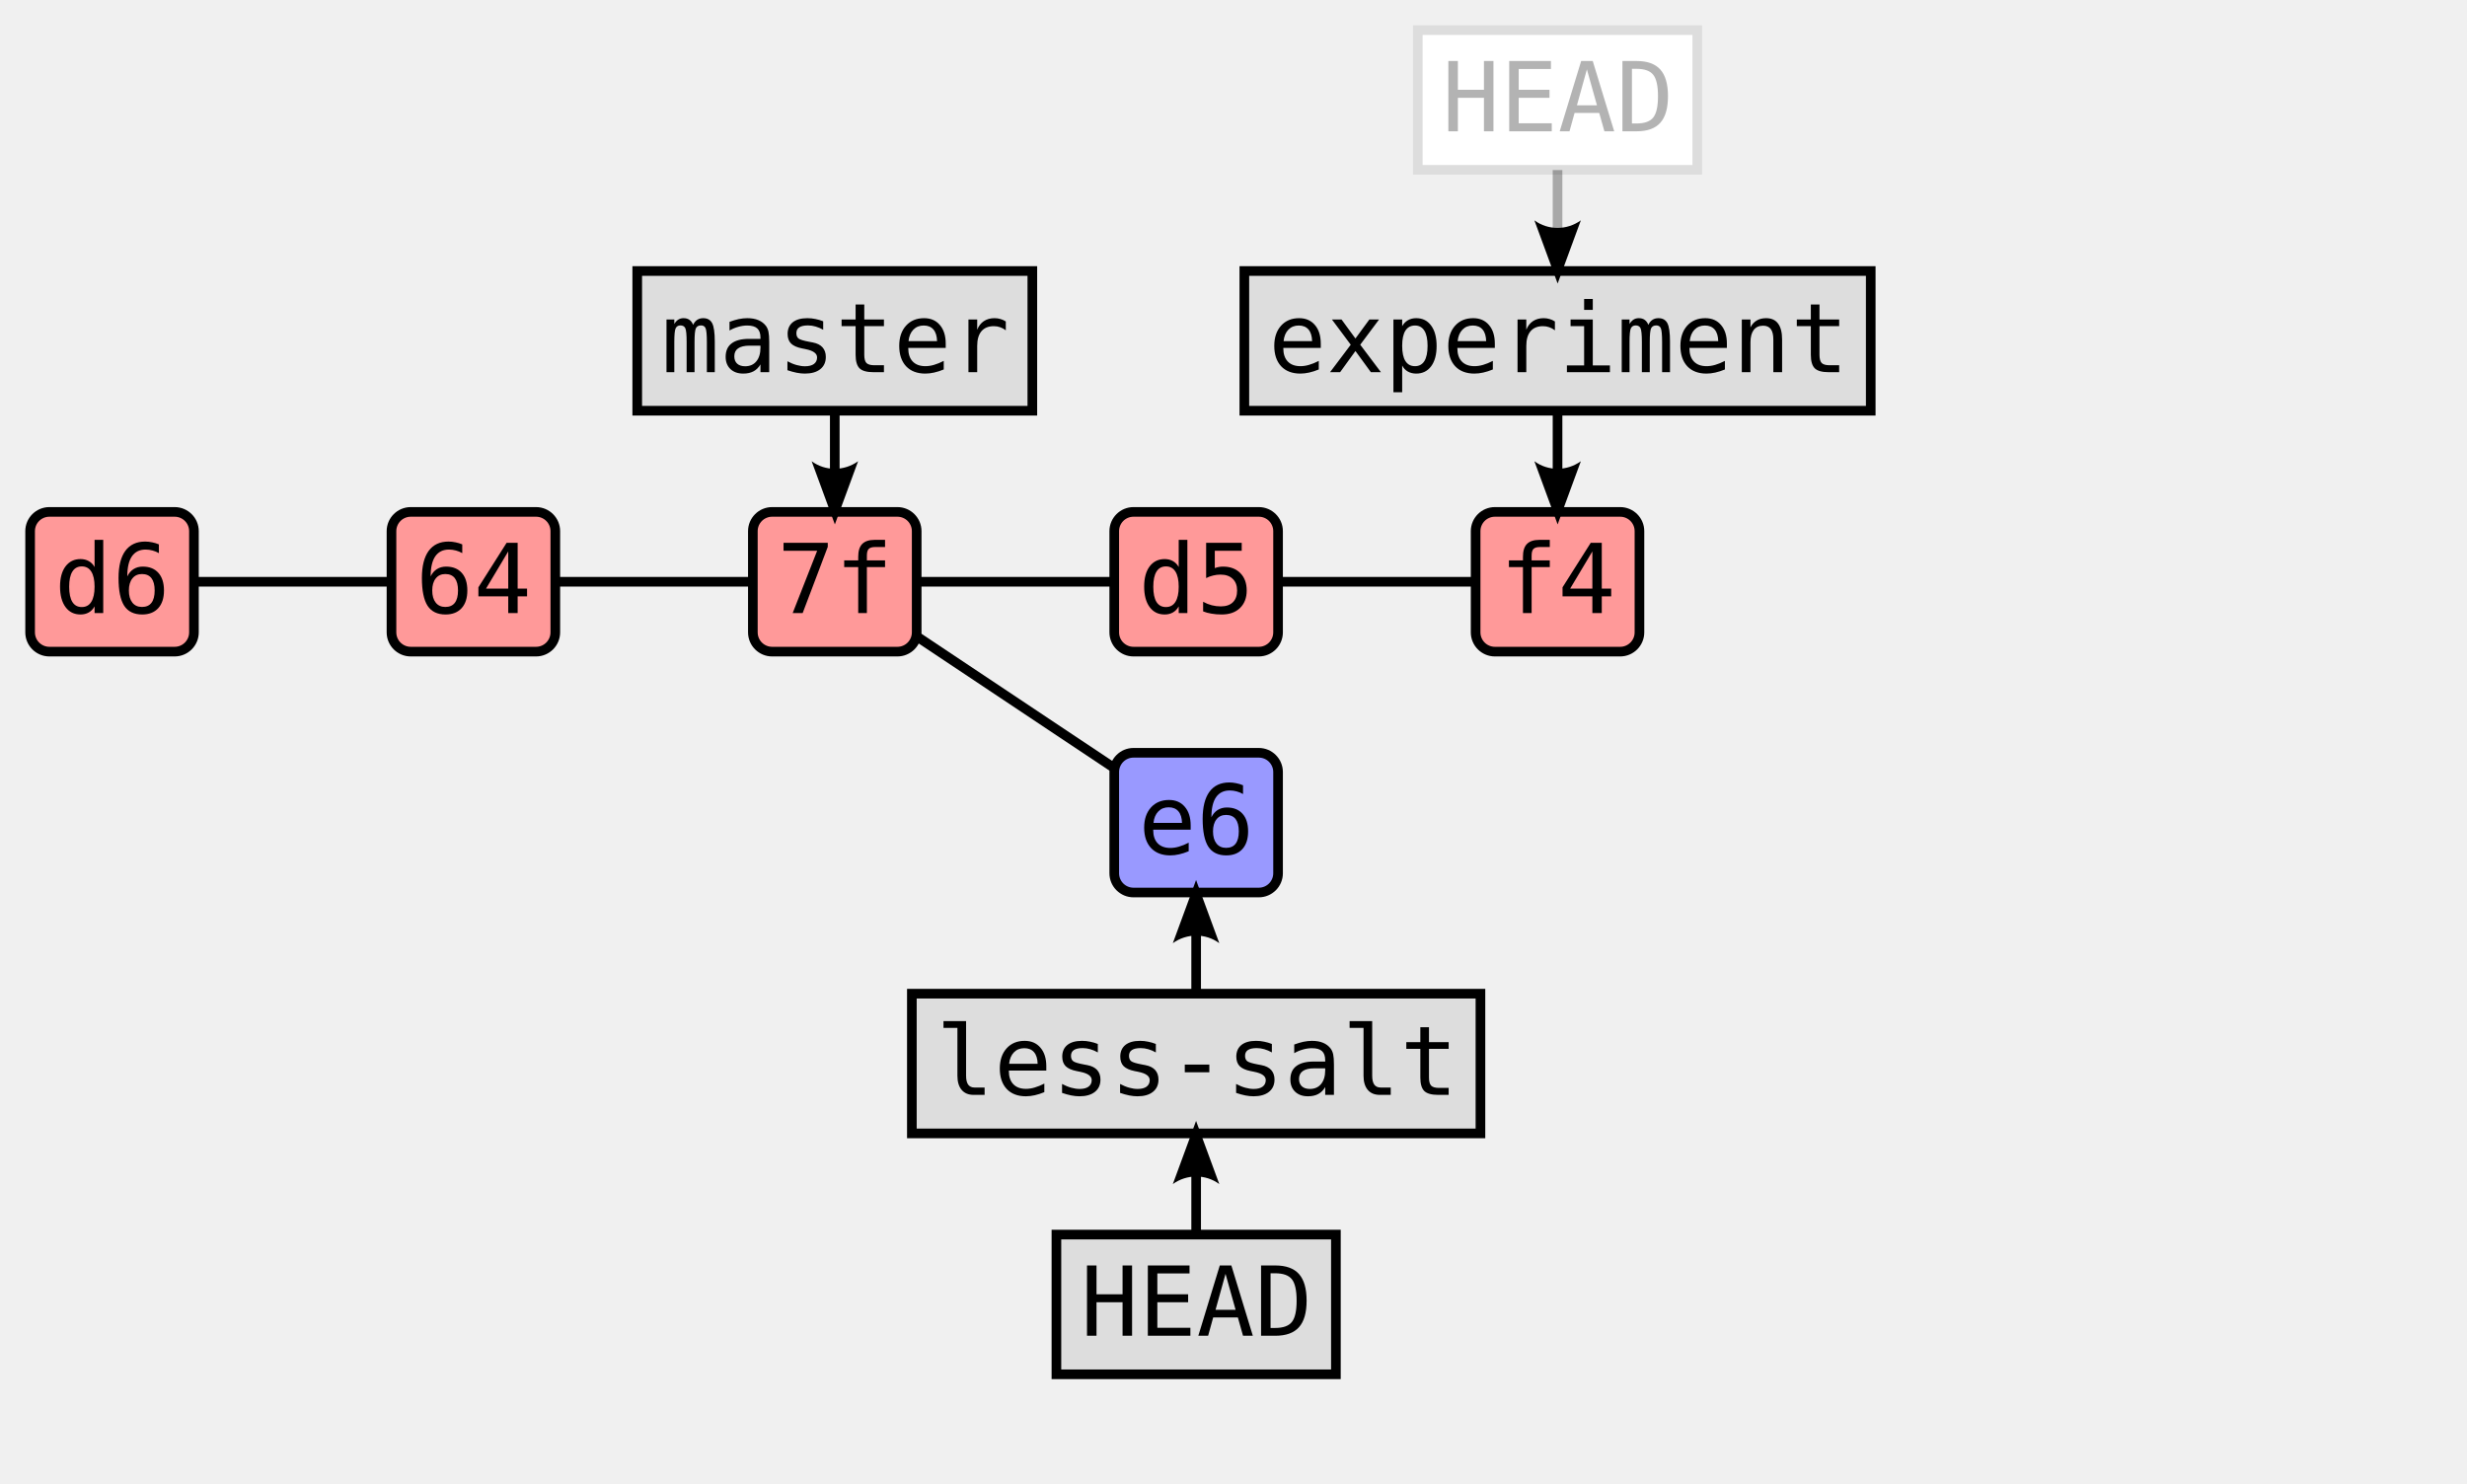
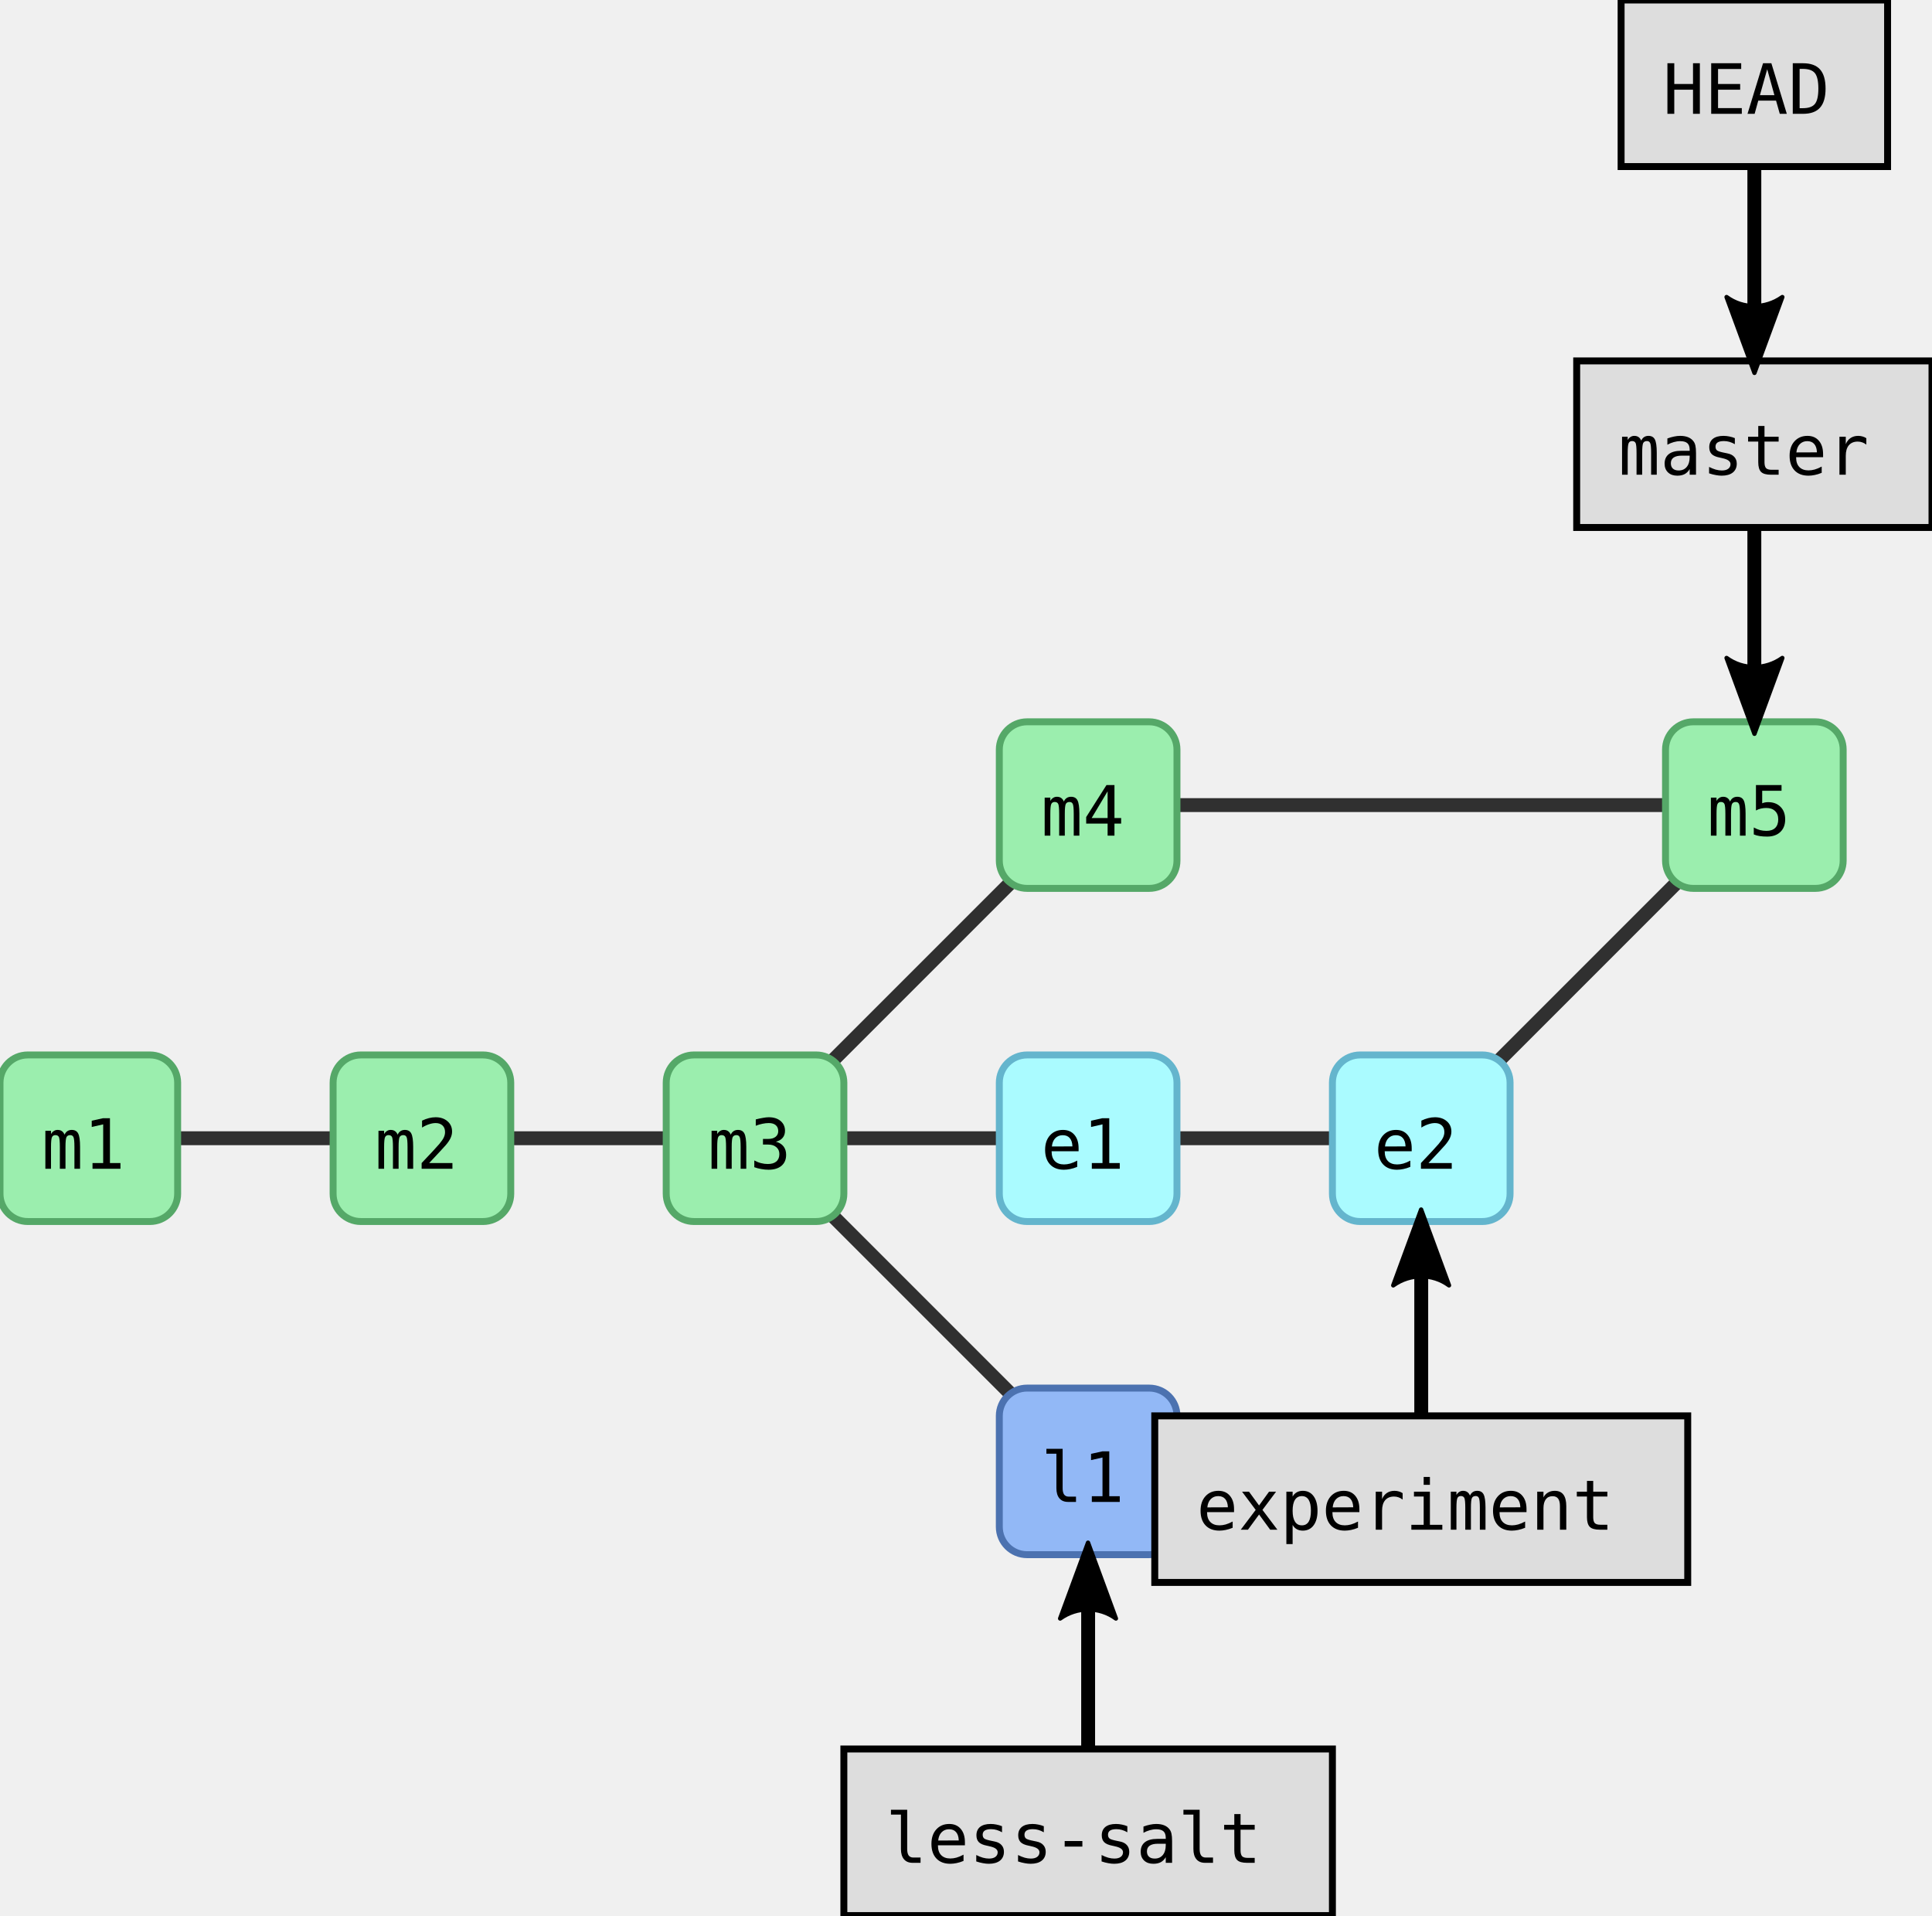
- <svg xmlns="http://www.w3.org/2000/svg" width="409.6" height="246.4" id="svg2" version="1.1">
+ <svg xmlns="http://www.w3.org/2000/svg" width="348.0" height="345.0" id="svg2" version="1.1">
  <defs id="defs4">
-     <marker orient="auto" refY="0.0" refX="0.0" id="Arrow2Mend" style="overflow:visible;">
-       <path id="path3786" style="fill-rule:evenodd;stroke-width:0.625;stroke-linejoin:round;" d="M 8.719,4.034 L -2.207,0.016 L 8.719,-4.002 C 6.973,-1.63 6.983,1.616 8.719,4.034 z " transform="scale(0.6) rotate(180) translate(0,0)" />
+     <marker orient="auto" refY="0.0" refX="0.0" id="fullmarker" style="overflow:visible;">
+       <path style="opacity:1.0;fill:#000000;stroke:#000000;fill-rule:evenodd;stroke-width:0.625;stroke-linejoin:round;" d="M 8.719,4.034 L -2.207,0.016 L 8.719,-4.002 C 6.973,-1.63 6.983,1.616 8.719,4.034 z " transform="scale(0.5) rotate(180) translate(0,0)" />
+     </marker>
+     <marker orient="auto" refY="0.0" refX="0.0" id="ghostmarker" style="overflow:visible;">
+       <path style="opacity:0.2;fill:#000000;stroke:#000000;fill-rule:evenodd;stroke-width:0.625;stroke-linejoin:round;" d="M 8.719,4.034 L -2.207,0.016 L 8.719,-4.002 C 6.973,-1.63 6.983,1.616 8.719,4.034 z " transform="scale(0.5) rotate(180) translate(0,0)" />
    </marker>
  </defs>
-   <g id="layer1">
-     <rect style="fill:#ff9999;stroke:#000000;stroke-width:1.6;stroke-miterlimit:4;stroke-dasharray:none" id="rect2989" width="27.2" height="23.2" x="5" y="85" ry="3.2" />
-     <text xml:space="preserve" style="font-size:16px;font-style:normal;font-weight:normal;line-height:125%;letter-spacing:0px;word-spacing:0px;fill:#000000;fill-opacity:1;stroke:none;font-family:DejaVu Sans Mono" x="9" y="101.8" id="text2985">
-       <tspan id="tspan2987" x="9" y="101.8">d6</tspan>
-     </text>
-   </g>
-   <g id="layer1">
-     <rect style="fill:#ff9999;stroke:#000000;stroke-width:1.6;stroke-miterlimit:4;stroke-dasharray:none" id="rect2989" width="27.2" height="23.2" x="65" y="85" ry="3.2" />
-     <text xml:space="preserve" style="font-size:16px;font-style:normal;font-weight:normal;line-height:125%;letter-spacing:0px;word-spacing:0px;fill:#000000;fill-opacity:1;stroke:none;font-family:DejaVu Sans Mono" x="69" y="101.8" id="text2985">
-       <tspan id="tspan2987" x="69" y="101.8">64</tspan>
-     </text>
-   </g>
-   <line x1="64.98" y1="96.6" x2="32.22" y2="96.6" style="stroke:#000000; stroke-width:1.6; stroke-opacity:1.0" />
-   <g id="layer1">
-     <rect style="fill:#ff9999;stroke:#000000;stroke-width:1.6;stroke-miterlimit:4;stroke-dasharray:none" id="rect2989" width="27.2" height="23.2" x="125" y="85" ry="3.2" />
-     <text xml:space="preserve" style="font-size:16px;font-style:normal;font-weight:normal;line-height:125%;letter-spacing:0px;word-spacing:0px;fill:#000000;fill-opacity:1;stroke:none;font-family:DejaVu Sans Mono" x="129" y="101.8" id="text2985">
-       <tspan id="tspan2987" x="129" y="101.8">7f</tspan>
-     </text>
-   </g>
-   <line x1="124.98" y1="96.6" x2="92.22" y2="96.6" style="stroke:#000000; stroke-width:1.6; stroke-opacity:1.0" />
-   <g id="layer1">
-     <rect style="fill:#dddddd;stroke:#000000;stroke-width:1.6;stroke-miterlimit:4;stroke-dasharray:none" id="rect2989" width="65.6" height="23.2" x="105.8" y="45" ry="0" />
-     <text xml:space="preserve" style="font-size:16px;font-style:normal;font-weight:normal;line-height:125%;letter-spacing:0px;word-spacing:0px;fill:#000000;fill-opacity:1;stroke:none;font-family:DejaVu Sans Mono" x="109.8" y="61.8" id="text2985">
-       <tspan id="tspan2987" x="109.8" y="61.8">master</tspan>
-     </text>
-   </g>
-   <g id="layer1">
-     <path style="fill:none;stroke:#000000;stroke-width:1.6;stroke-linecap:butt;stroke-linejoin:miter;stroke-opacity:1;marker-end:url(#Arrow2Mend);stroke-miterlimit:4;stroke-dasharray:none" d="M 138.6,68.24 138.6,84.96" id="path2985" />
-   </g>
-   <g id="layer1">
-     <rect style="fill:#9999ff;stroke:#000000;stroke-width:1.6;stroke-miterlimit:4;stroke-dasharray:none" id="rect2989" width="27.2" height="23.2" x="185" y="125" ry="3.2" />
-     <text xml:space="preserve" style="font-size:16px;font-style:normal;font-weight:normal;line-height:125%;letter-spacing:0px;word-spacing:0px;fill:#000000;fill-opacity:1;stroke:none;font-family:DejaVu Sans Mono" x="189" y="141.8" id="text2985">
-       <tspan id="tspan2987" x="189" y="141.8">e6</tspan>
-     </text>
-   </g>
-   <line x1="184.98" y1="127.52" x2="152.22" y2="105.68" style="stroke:#000000; stroke-width:1.6; stroke-opacity:1.0" />
-   <g id="layer1">
-     <rect style="fill:#dddddd;stroke:#000000;stroke-width:1.6;stroke-miterlimit:4;stroke-dasharray:none" id="rect2989" width="94.4" height="23.2" x="151.4" y="165" ry="0" />
-     <text xml:space="preserve" style="font-size:16px;font-style:normal;font-weight:normal;line-height:125%;letter-spacing:0px;word-spacing:0px;fill:#000000;fill-opacity:1;stroke:none;font-family:DejaVu Sans Mono" x="155.4" y="181.8" id="text2985">
-       <tspan id="tspan2987" x="155.4" y="181.8">less-salt</tspan>
-     </text>
-   </g>
-   <g id="layer1">
-     <path style="fill:none;stroke:#000000;stroke-width:1.6;stroke-linecap:butt;stroke-linejoin:miter;stroke-opacity:1;marker-end:url(#Arrow2Mend);stroke-miterlimit:4;stroke-dasharray:none" d="M 198.6,164.96 198.6,148.24" id="path2985" />
-   </g>
-   <g id="layer1">
-     <rect style="fill:#dddddd;stroke:#000000;stroke-width:1.6;stroke-miterlimit:4;stroke-dasharray:none" id="rect2989" width="46.4" height="23.2" x="175.4" y="205" ry="0" />
-     <text xml:space="preserve" style="font-size:16px;font-style:normal;font-weight:normal;line-height:125%;letter-spacing:0px;word-spacing:0px;fill:#000000;fill-opacity:1;stroke:none;font-family:DejaVu Sans Mono" x="179.4" y="221.8" id="text2985">
-       <tspan id="tspan2987" x="179.4" y="221.8">HEAD</tspan>
-     </text>
-   </g>
-   <g id="layer1">
-     <path style="fill:none;stroke:#000000;stroke-width:1.6;stroke-linecap:butt;stroke-linejoin:miter;stroke-opacity:1;marker-end:url(#Arrow2Mend);stroke-miterlimit:4;stroke-dasharray:none" d="M 198.6,204.96 198.6,188.24" id="path2985" />
-   </g>
-   <g id="layer1">
-     <rect style="fill:#ff9999;stroke:#000000;stroke-width:1.6;stroke-miterlimit:4;stroke-dasharray:none" id="rect2989" width="27.2" height="23.2" x="185" y="85" ry="3.2" />
-     <text xml:space="preserve" style="font-size:16px;font-style:normal;font-weight:normal;line-height:125%;letter-spacing:0px;word-spacing:0px;fill:#000000;fill-opacity:1;stroke:none;font-family:DejaVu Sans Mono" x="189" y="101.8" id="text2985">
-       <tspan id="tspan2987" x="189" y="101.8">d5</tspan>
-     </text>
-   </g>
-   <line x1="184.98" y1="96.6" x2="152.22" y2="96.6" style="stroke:#000000; stroke-width:1.6; stroke-opacity:1.0" />
-   <g id="layer1">
-     <rect style="fill:#ff9999;stroke:#000000;stroke-width:1.6;stroke-miterlimit:4;stroke-dasharray:none" id="rect2989" width="27.2" height="23.2" x="245" y="85" ry="3.2" />
-     <text xml:space="preserve" style="font-size:16px;font-style:normal;font-weight:normal;line-height:125%;letter-spacing:0px;word-spacing:0px;fill:#000000;fill-opacity:1;stroke:none;font-family:DejaVu Sans Mono" x="249" y="101.8" id="text2985">
-       <tspan id="tspan2987" x="249" y="101.8">f4</tspan>
-     </text>
-   </g>
-   <line x1="244.98" y1="96.6" x2="212.22" y2="96.6" style="stroke:#000000; stroke-width:1.6; stroke-opacity:1.0" />
-   <g id="layer1">
-     <rect style="fill:#dddddd;stroke:#000000;stroke-width:1.6;stroke-miterlimit:4;stroke-dasharray:none" id="rect2989" width="104" height="23.2" x="206.6" y="45" ry="0" />
-     <text xml:space="preserve" style="font-size:16px;font-style:normal;font-weight:normal;line-height:125%;letter-spacing:0px;word-spacing:0px;fill:#000000;fill-opacity:1;stroke:none;font-family:DejaVu Sans Mono" x="210.6" y="61.8" id="text2985">
-       <tspan id="tspan2987" x="210.6" y="61.8">experiment</tspan>
-     </text>
-   </g>
-   <g id="layer1">
-     <path style="fill:none;stroke:#000000;stroke-width:1.6;stroke-linecap:butt;stroke-linejoin:miter;stroke-opacity:1;marker-end:url(#Arrow2Mend);stroke-miterlimit:4;stroke-dasharray:none" d="M 258.6,68.24 258.6,84.96" id="path2985" />
-   </g>
-   <g id="layer1">
-     <rect style="fill:#ffffff;stroke:#dddddd;stroke-width:1.6;stroke-miterlimit:4;stroke-dasharray:none" id="rect2989" width="46.4" height="23.2" x="235.4" y="5" ry="0" />
-     <text xml:space="preserve" style="font-size:16px;font-style:normal;font-weight:normal;line-height:125%;letter-spacing:0px;word-spacing:0px;fill:#000000;fill-opacity:0.3;stroke:none;font-family:DejaVu Sans Mono" x="239.4" y="21.8" id="text2985">
-       <tspan id="tspan2987" x="239.4" y="21.8">HEAD</tspan>
-     </text>
-   </g>
-   <g id="layer1">
-     <path style="fill:none;stroke:#000000;stroke-width:1.6;stroke-linecap:butt;stroke-linejoin:miter;stroke-opacity:0.3;marker-end:url(#Arrow2Mend);stroke-miterlimit:4;stroke-dasharray:none" d="M 258.6,28.24 258.6,44.96" id="path2985" />
+   <g transform="translate(-0.0,190.0) rotate(0)" id="layer1">
+     <line x1="196.0" y1="15.0" x2="256.0" y2="15.0" style="stroke:#000000;                         stroke-width:2.5;                         stroke-opacity:0.8" />
+     <line x1="256.0" y1="15.0" x2="316.0" y2="-45.0" style="stroke:#000000;                         stroke-width:2.5;                         stroke-opacity:0.8" />
+     <line x1="136.0" y1="15.0" x2="196.0" y2="-45.0" style="stroke:#000000;                         stroke-width:2.5;                         stroke-opacity:0.8" />
+     <line x1="136.0" y1="15.0" x2="196.0" y2="15.0" style="stroke:#000000;                         stroke-width:2.5;                         stroke-opacity:0.8" />
+     <line x1="136.0" y1="15.0" x2="196.0" y2="75.0" style="stroke:#000000;                         stroke-width:2.5;                         stroke-opacity:0.8" />
+     <line x1="196.0" y1="-45.0" x2="316.0" y2="-45.0" style="stroke:#000000;                         stroke-width:2.5;                         stroke-opacity:0.8" />
+     <line x1="76.0" y1="15.0" x2="136.0" y2="15.0" style="stroke:#000000;                         stroke-width:2.5;                         stroke-opacity:0.8" />
+     <line x1="16.0" y1="15.0" x2="76.0" y2="15.0" style="stroke:#000000;                         stroke-width:2.5;                         stroke-opacity:0.8" />
+     <rect style="fill:#aafbff;                         stroke:#64B5CD;                         stroke-width:1.25;                         stroke-miterlimit:4;                         stroke-opacity:1.0;                         stroke-dasharray:none" width="32.0" height="30.0" x="180.0" y="0.0" ry="5.0" />
+     <text style="font-size:12.5px;                         font-style:normal;                         font-weight:normal;                         line-height:125%%;                         letter-spacing:0px;                         word-spacing:0px;                         fill:#000000;                         fill-opacity:1.0;                         stroke:none;                         font-family:DejaVu Sans Mono" x="187.5" y="20.5">e1</text>
+     <rect style="fill:#aafbff;                         stroke:#64B5CD;                         stroke-width:1.25;                         stroke-miterlimit:4;                         stroke-opacity:1.0;                         stroke-dasharray:none" width="32.0" height="30.0" x="240.0" y="0.0" ry="5.0" />
+     <text style="font-size:12.5px;                         font-style:normal;                         font-weight:normal;                         line-height:125%%;                         letter-spacing:0px;                         word-spacing:0px;                         fill:#000000;                         fill-opacity:1.0;                         stroke:none;                         font-family:DejaVu Sans Mono" x="247.5" y="20.5">e2</text>
+     <rect style="fill:#9beeae;                         stroke:#55A868;                         stroke-width:1.25;                         stroke-miterlimit:4;                         stroke-opacity:1.0;                         stroke-dasharray:none" width="32.0" height="30.0" x="300.0" y="-60.0" ry="5.0" />
+     <text style="font-size:12.5px;                         font-style:normal;                         font-weight:normal;                         line-height:125%%;                         letter-spacing:0px;                         word-spacing:0px;                         fill:#000000;                         fill-opacity:1.0;                         stroke:none;                         font-family:DejaVu Sans Mono" x="307.5" y="-39.5">m5</text>
+     <rect style="fill:#9beeae;                         stroke:#55A868;                         stroke-width:1.25;                         stroke-miterlimit:4;                         stroke-opacity:1.0;                         stroke-dasharray:none" width="32.0" height="30.0" x="120.0" y="0.0" ry="5.0" />
+     <text style="font-size:12.5px;                         font-style:normal;                         font-weight:normal;                         line-height:125%%;                         letter-spacing:0px;                         word-spacing:0px;                         fill:#000000;                         fill-opacity:1.0;                         stroke:none;                         font-family:DejaVu Sans Mono" x="127.5" y="20.5">m3</text>
+     <rect style="fill:#9beeae;                         stroke:#55A868;                         stroke-width:1.25;                         stroke-miterlimit:4;                         stroke-opacity:1.0;                         stroke-dasharray:none" width="32.0" height="30.0" x="180.0" y="-60.0" ry="5.0" />
+     <text style="font-size:12.5px;                         font-style:normal;                         font-weight:normal;                         line-height:125%%;                         letter-spacing:0px;                         word-spacing:0px;                         fill:#000000;                         fill-opacity:1.0;                         stroke:none;                         font-family:DejaVu Sans Mono" x="187.5" y="-39.5">m4</text>
+     <rect style="fill:#92b8f6;                         stroke:#4C72B0;                         stroke-width:1.25;                         stroke-miterlimit:4;                         stroke-opacity:1.0;                         stroke-dasharray:none" width="32.0" height="30.0" x="180.0" y="60.0" ry="5.0" />
+     <text style="font-size:12.5px;                         font-style:normal;                         font-weight:normal;                         line-height:125%%;                         letter-spacing:0px;                         word-spacing:0px;                         fill:#000000;                         fill-opacity:1.0;                         stroke:none;                         font-family:DejaVu Sans Mono" x="187.5" y="80.5">l1</text>
+     <rect style="fill:#9beeae;                         stroke:#55A868;                         stroke-width:1.25;                         stroke-miterlimit:4;                         stroke-opacity:1.0;                         stroke-dasharray:none" width="32.0" height="30.0" x="60.0" y="0.0" ry="5.0" />
+     <text style="font-size:12.5px;                         font-style:normal;                         font-weight:normal;                         line-height:125%%;                         letter-spacing:0px;                         word-spacing:0px;                         fill:#000000;                         fill-opacity:1.0;                         stroke:none;                         font-family:DejaVu Sans Mono" x="67.5" y="20.5">m2</text>
+     <rect style="fill:#9beeae;                         stroke:#55A868;                         stroke-width:1.25;                         stroke-miterlimit:4;                         stroke-opacity:1.0;                         stroke-dasharray:none" width="32.0" height="30.0" x="0.0" y="0.0" ry="5.0" />
+     <text style="font-size:12.5px;                         font-style:normal;                         font-weight:normal;                         line-height:125%%;                         letter-spacing:0px;                         word-spacing:0px;                         fill:#000000;                         fill-opacity:1.0;                         stroke:none;                         font-family:DejaVu Sans Mono" x="7.5" y="20.5">m1</text>
+     <path style="fill:none;                  stroke:#000000;                  stroke-width:2.5;                  stroke-linecap:butt;                  stroke-linejoin:miter;                  stroke-opacity:1.0;                  marker-end:url(#fullmarker);                  stroke-miterlimit:4;                  stroke-dasharray:none" d="M 196.0,140.0 196.0,90.6" />
+     <rect style="fill:#dddddd;                         stroke:#000000;                         stroke-width:1.25;                         stroke-miterlimit:4;                         stroke-opacity:1.0;                         stroke-dasharray:none" width="88.0" height="30.0" x="152.0" y="125.0" ry="0.0" />
+     <text style="font-size:12.5px;                         font-style:normal;                         font-weight:normal;                         line-height:125%%;                         letter-spacing:0px;                         word-spacing:0px;                         fill:#000000;                         fill-opacity:1.0;                         stroke:none;                         font-family:DejaVu Sans Mono" x="159.5" y="145.5">less-salt</text>
+     <path style="fill:none;                  stroke:#000000;                  stroke-width:2.5;                  stroke-linecap:butt;                  stroke-linejoin:miter;                  stroke-opacity:1.0;                  marker-end:url(#fullmarker);                  stroke-miterlimit:4;                  stroke-dasharray:none" d="M 316.0,-110.0 316.0,-60.6" />
+     <rect style="fill:#dddddd;                         stroke:#000000;                         stroke-width:1.25;                         stroke-miterlimit:4;                         stroke-opacity:1.0;                         stroke-dasharray:none" width="64.0" height="30.0" x="284.0" y="-125.0" ry="0.0" />
+     <text style="font-size:12.5px;                         font-style:normal;                         font-weight:normal;                         line-height:125%%;                         letter-spacing:0px;                         word-spacing:0px;                         fill:#000000;                         fill-opacity:1.0;                         stroke:none;                         font-family:DejaVu Sans Mono" x="291.5" y="-104.5">master</text>
+     <path style="fill:none;                  stroke:#000000;                  stroke-width:2.5;                  stroke-linecap:butt;                  stroke-linejoin:miter;                  stroke-opacity:1.0;                  marker-end:url(#fullmarker);                  stroke-miterlimit:4;                  stroke-dasharray:none" d="M 316.0,-175.0 316.0,-125.6" />
+     <rect style="fill:#dddddd;                         stroke:#000000;                         stroke-width:1.25;                         stroke-miterlimit:4;                         stroke-opacity:1.0;                         stroke-dasharray:none" width="48.0" height="30.0" x="292.0" y="-190.0" ry="0.0" />
+     <text style="font-size:12.5px;                         font-style:normal;                         font-weight:normal;                         line-height:125%%;                         letter-spacing:0px;                         word-spacing:0px;                         fill:#000000;                         fill-opacity:1.0;                         stroke:none;                         font-family:DejaVu Sans Mono" x="299.5" y="-169.5">HEAD</text>
+     <path style="fill:none;                  stroke:#000000;                  stroke-width:2.5;                  stroke-linecap:butt;                  stroke-linejoin:miter;                  stroke-opacity:1.0;                  marker-end:url(#fullmarker);                  stroke-miterlimit:4;                  stroke-dasharray:none" d="M 256.0,80.0 256.0,30.6" />
+     <rect style="fill:#dddddd;                         stroke:#000000;                         stroke-width:1.25;                         stroke-miterlimit:4;                         stroke-opacity:1.0;                         stroke-dasharray:none" width="96.0" height="30.0" x="208.0" y="65.0" ry="0.0" />
+     <text style="font-size:12.5px;                         font-style:normal;                         font-weight:normal;                         line-height:125%%;                         letter-spacing:0px;                         word-spacing:0px;                         fill:#000000;                         fill-opacity:1.0;                         stroke:none;                         font-family:DejaVu Sans Mono" x="215.5" y="85.5">experiment</text>
  </g>
</svg>
